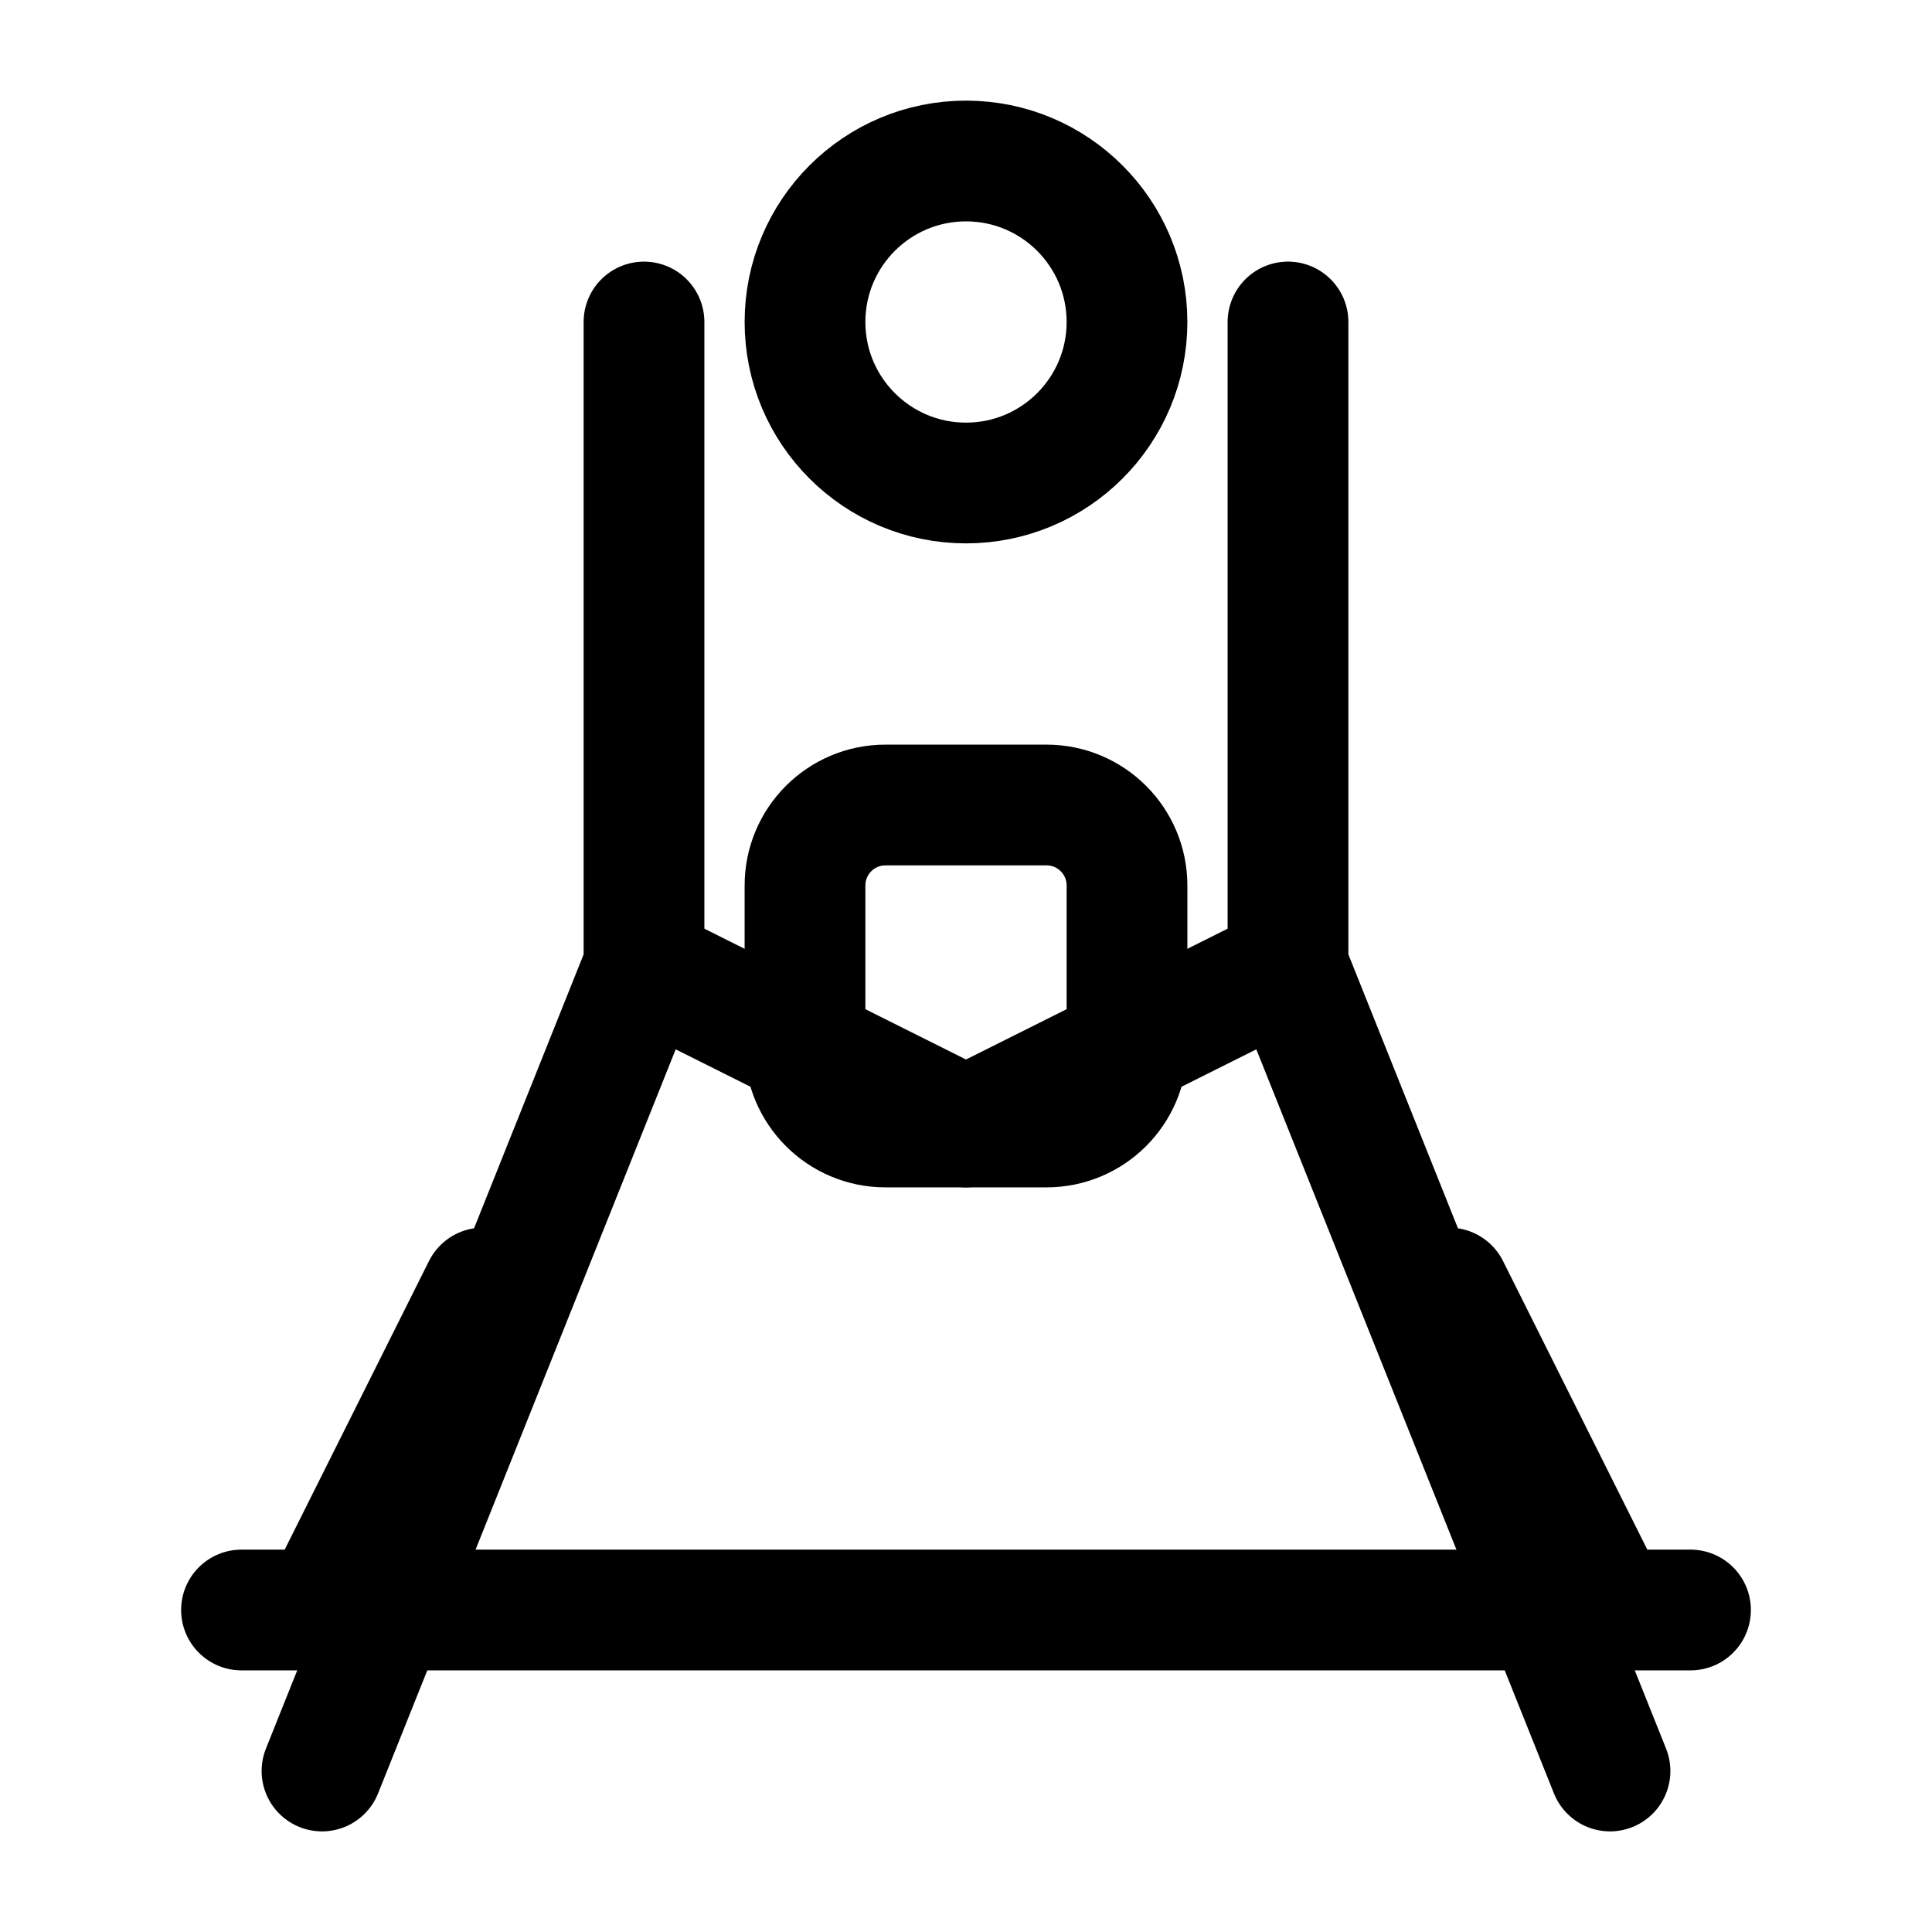
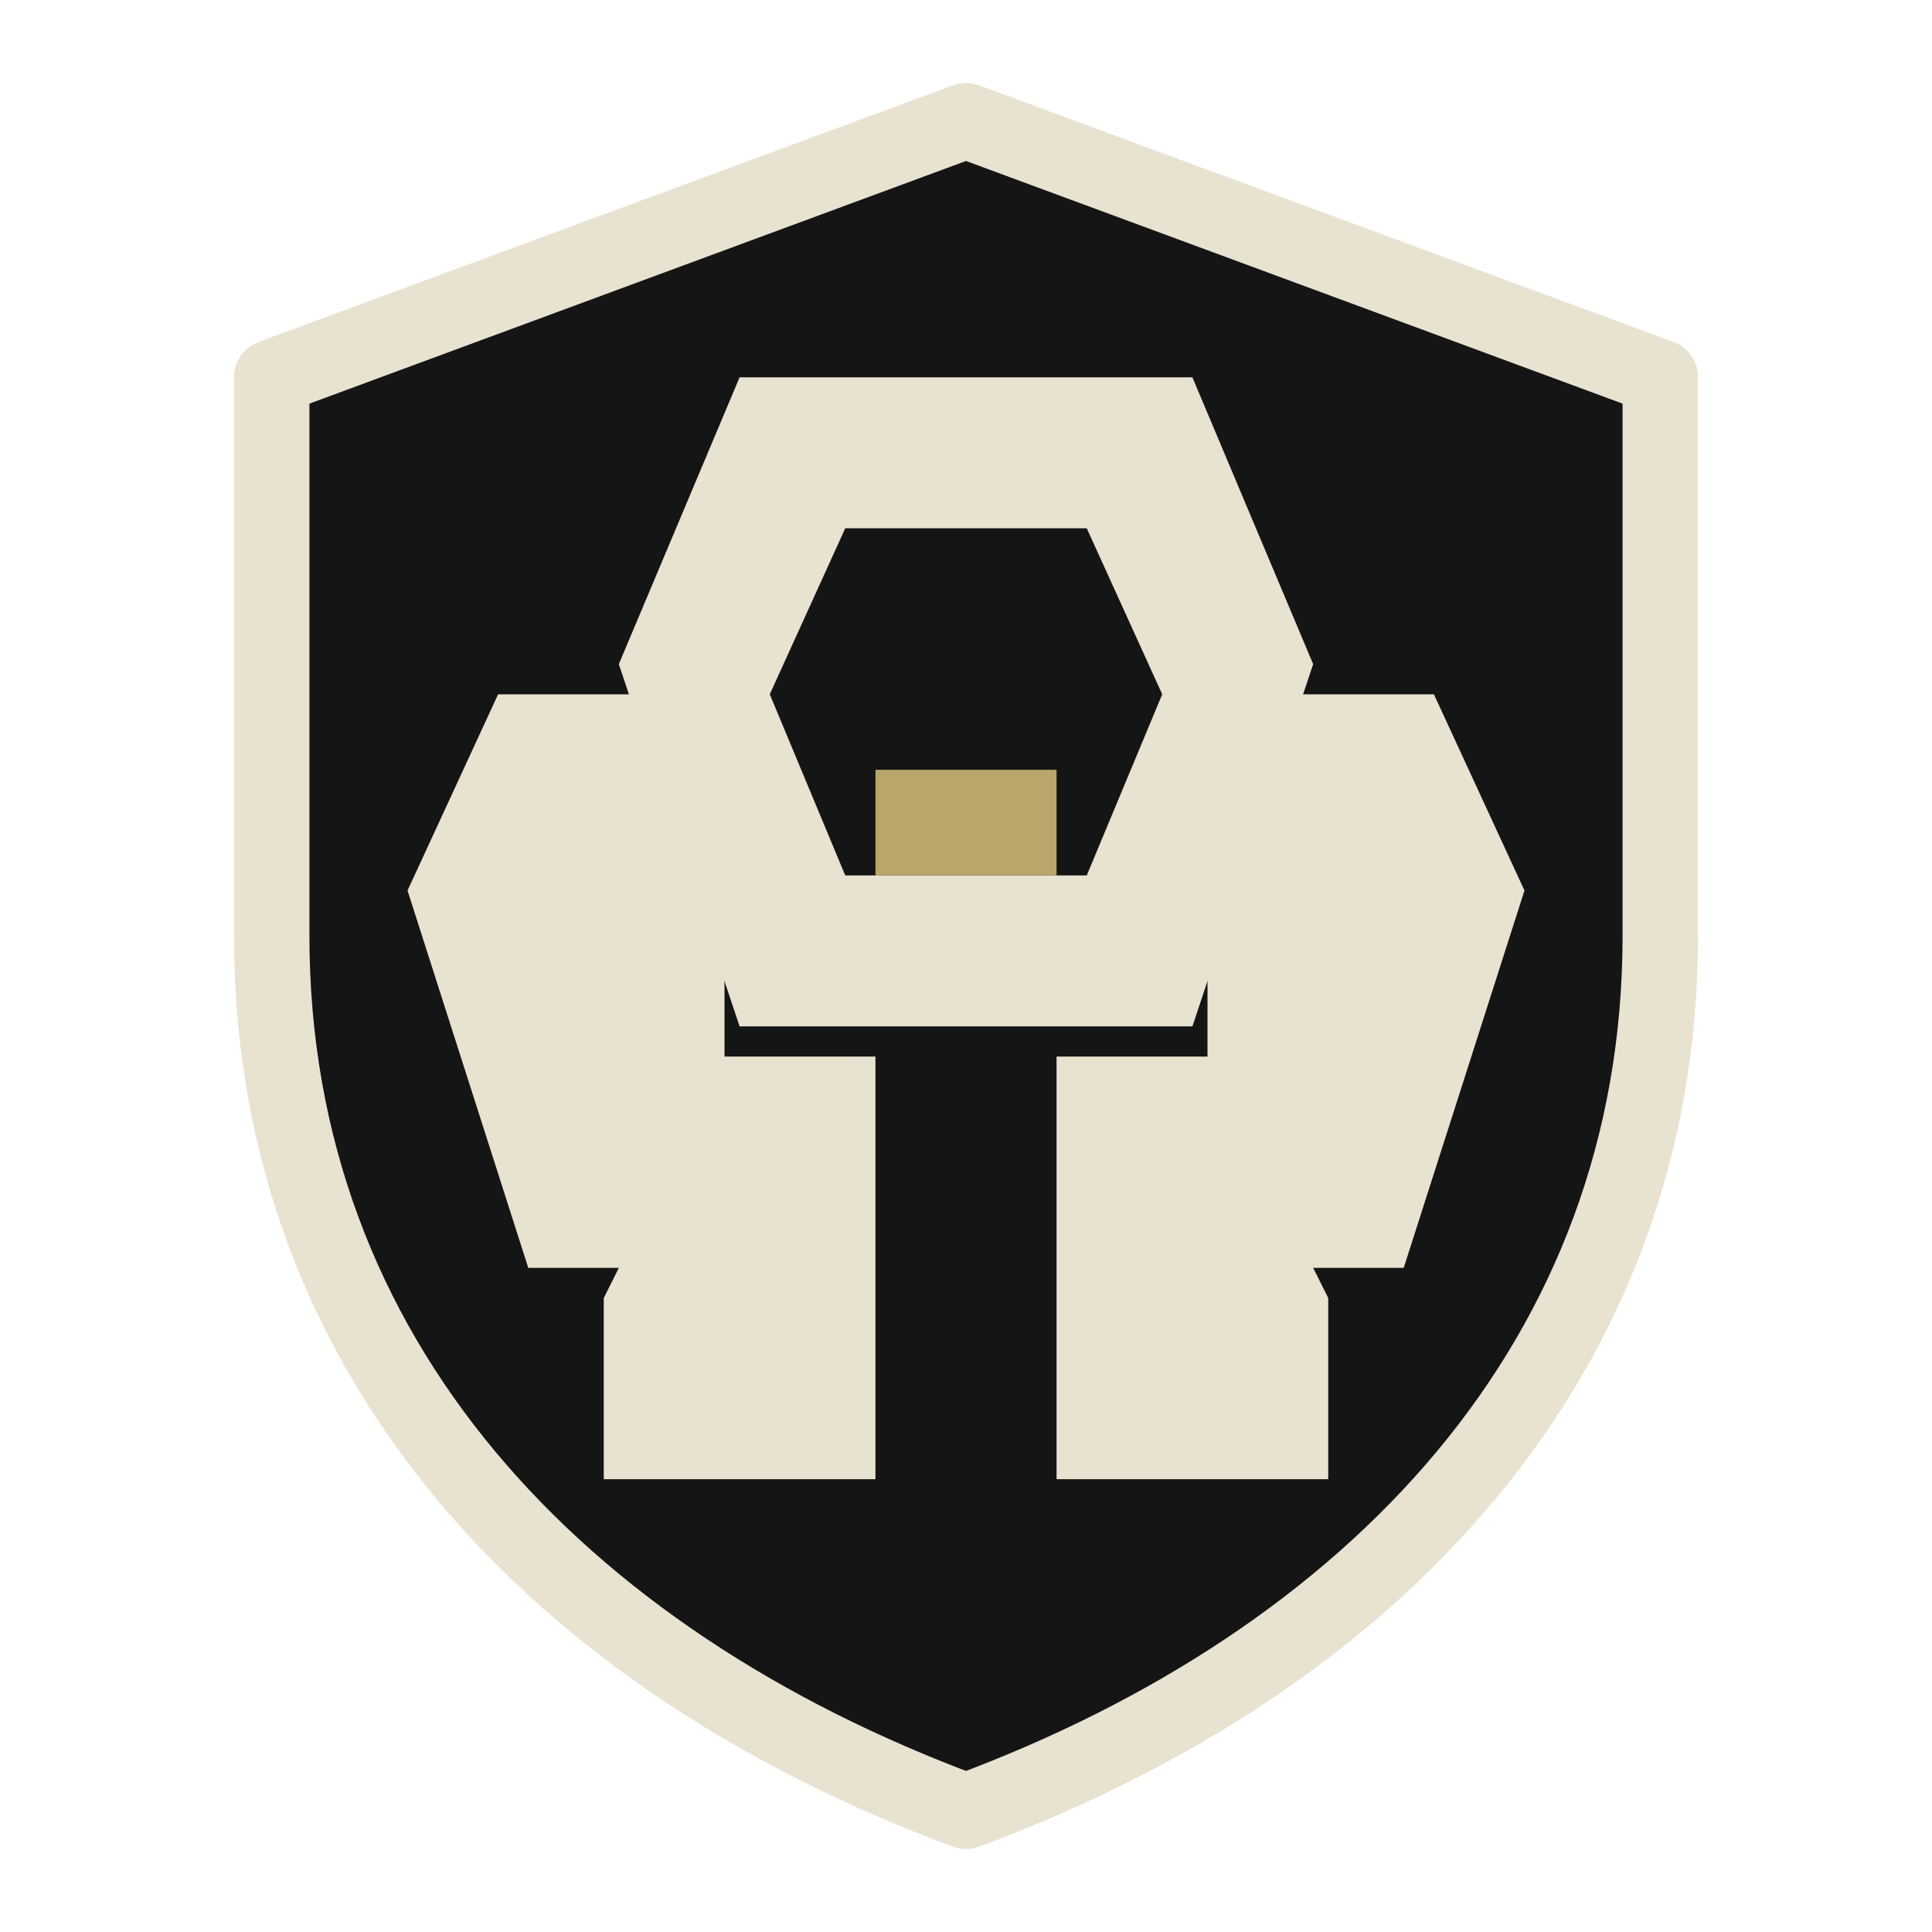
- <svg xmlns="http://www.w3.org/2000/svg" viewBox="0 0 24 24" fill="none" stroke="currentColor" stroke-width="1.5" stroke-linecap="round" stroke-linejoin="round">
-   <path d="M8 4v8l-4 10" />
-   <path d="M16 4v8l4 10" />
-   <path d="M8 12l4 2 4-2" />
-   <circle cx="12" cy="4" r="2" />
-   <rect x="10" y="10" width="4" height="4" rx="1" />
-   <path d="M3 20h18" />
-   <path d="M6 16l-2 4" />
-   <path d="M18 16l2 4" />
+ <svg xmlns="http://www.w3.org/2000/svg" viewBox="0 0 128 128" role="img" aria-label="battlesuit icon">
+   <defs>
+     <style>.bg{fill:#151515}.fg{fill:#e8e2d0}.st{stroke:#e8e2d0;stroke-width:5;stroke-linecap:round;stroke-linejoin:round;fill:none}.dark{fill:#151515}.acc{fill:#b8a66a}</style>
+   </defs>
+   <path class="bg" d="M64 6 112 24v38c0 30-20 50-48 60C36 112 16 92 16 62V24L64 6Z" />
+   <path class="st" d="M64 8 110 25v37c0 28-19 48-46 58-27-10-46-30-46-58V25L64 8Z" />
+   <path class="fg" d="M49 25h30l8 19-8 24H49l-8-24 8-19Zm7 10-5 11 5 12h16l5-12-5-11H56Z" />
+   <path class="fg" d="M33 46h15v38H35l-8-25 6-13Zm47 0h15l6 13-8 25H80V46ZM48 70h10v28H40V86l8-16Zm22 0h10l8 16v12H70V70Z" />
+   <path class="dark" d="M57 39h14v8H57z" />
+   <path class="acc" d="M58 51h12v7H58z" />
</svg>
